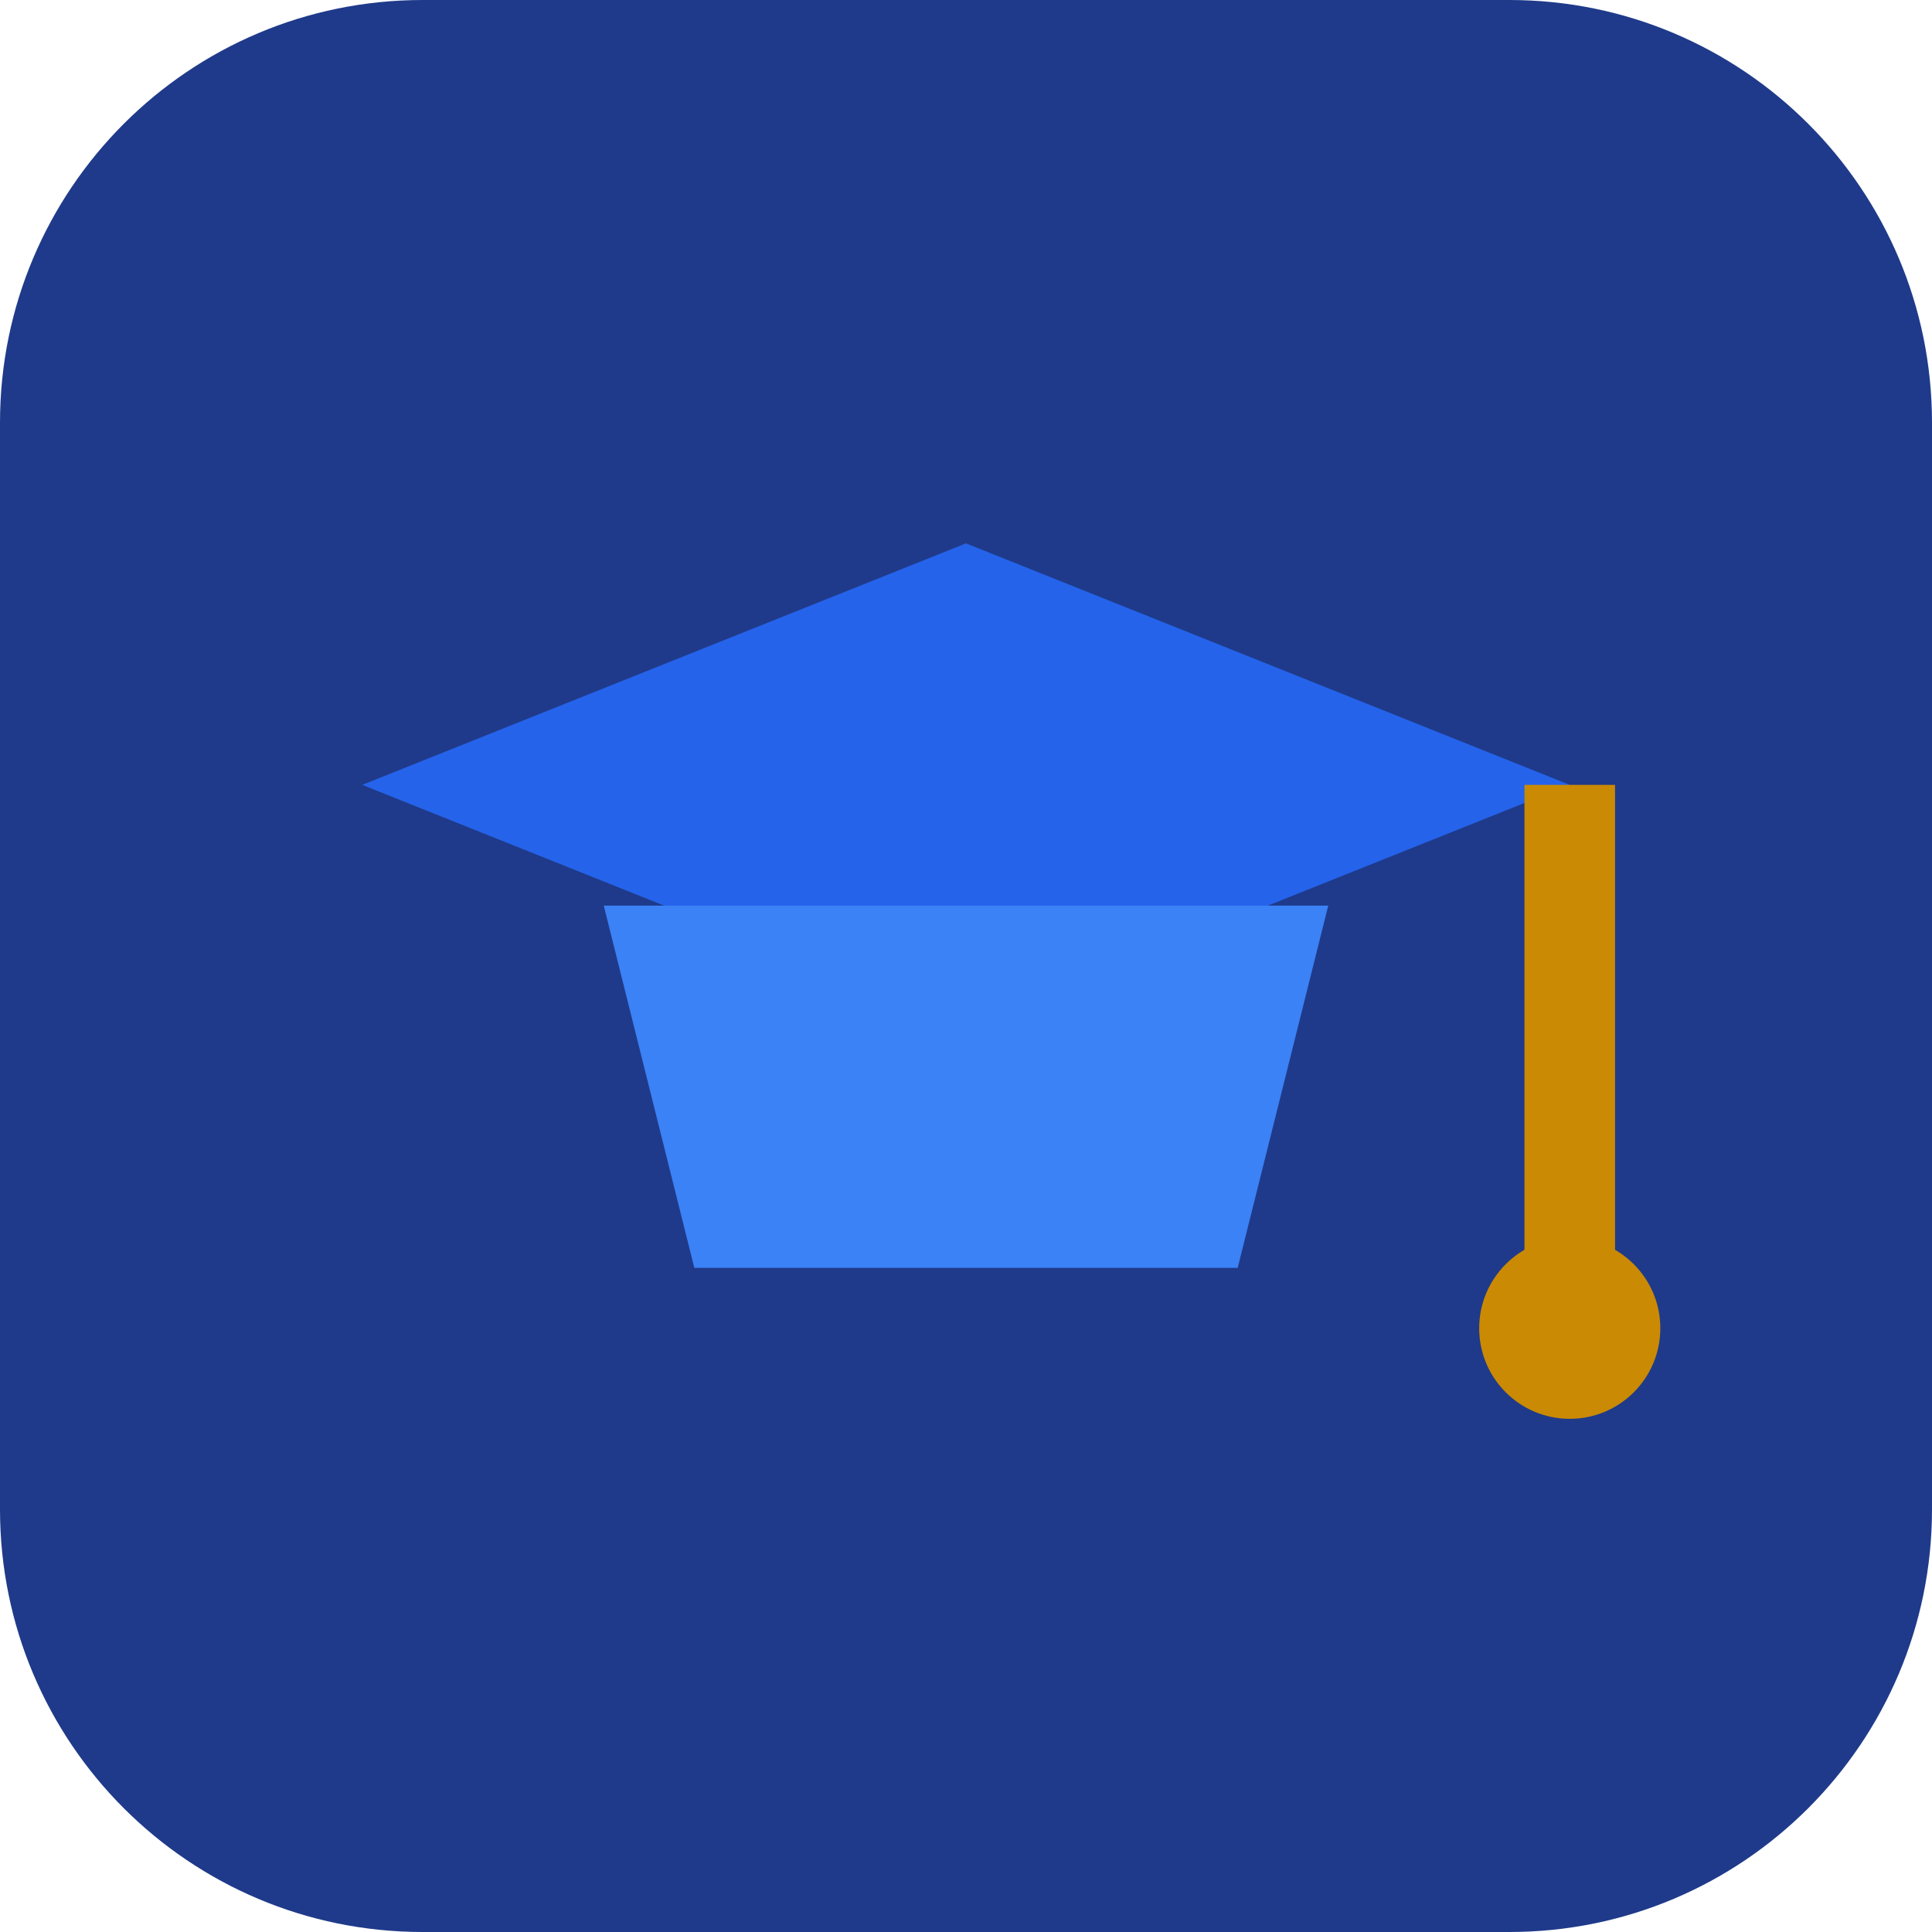
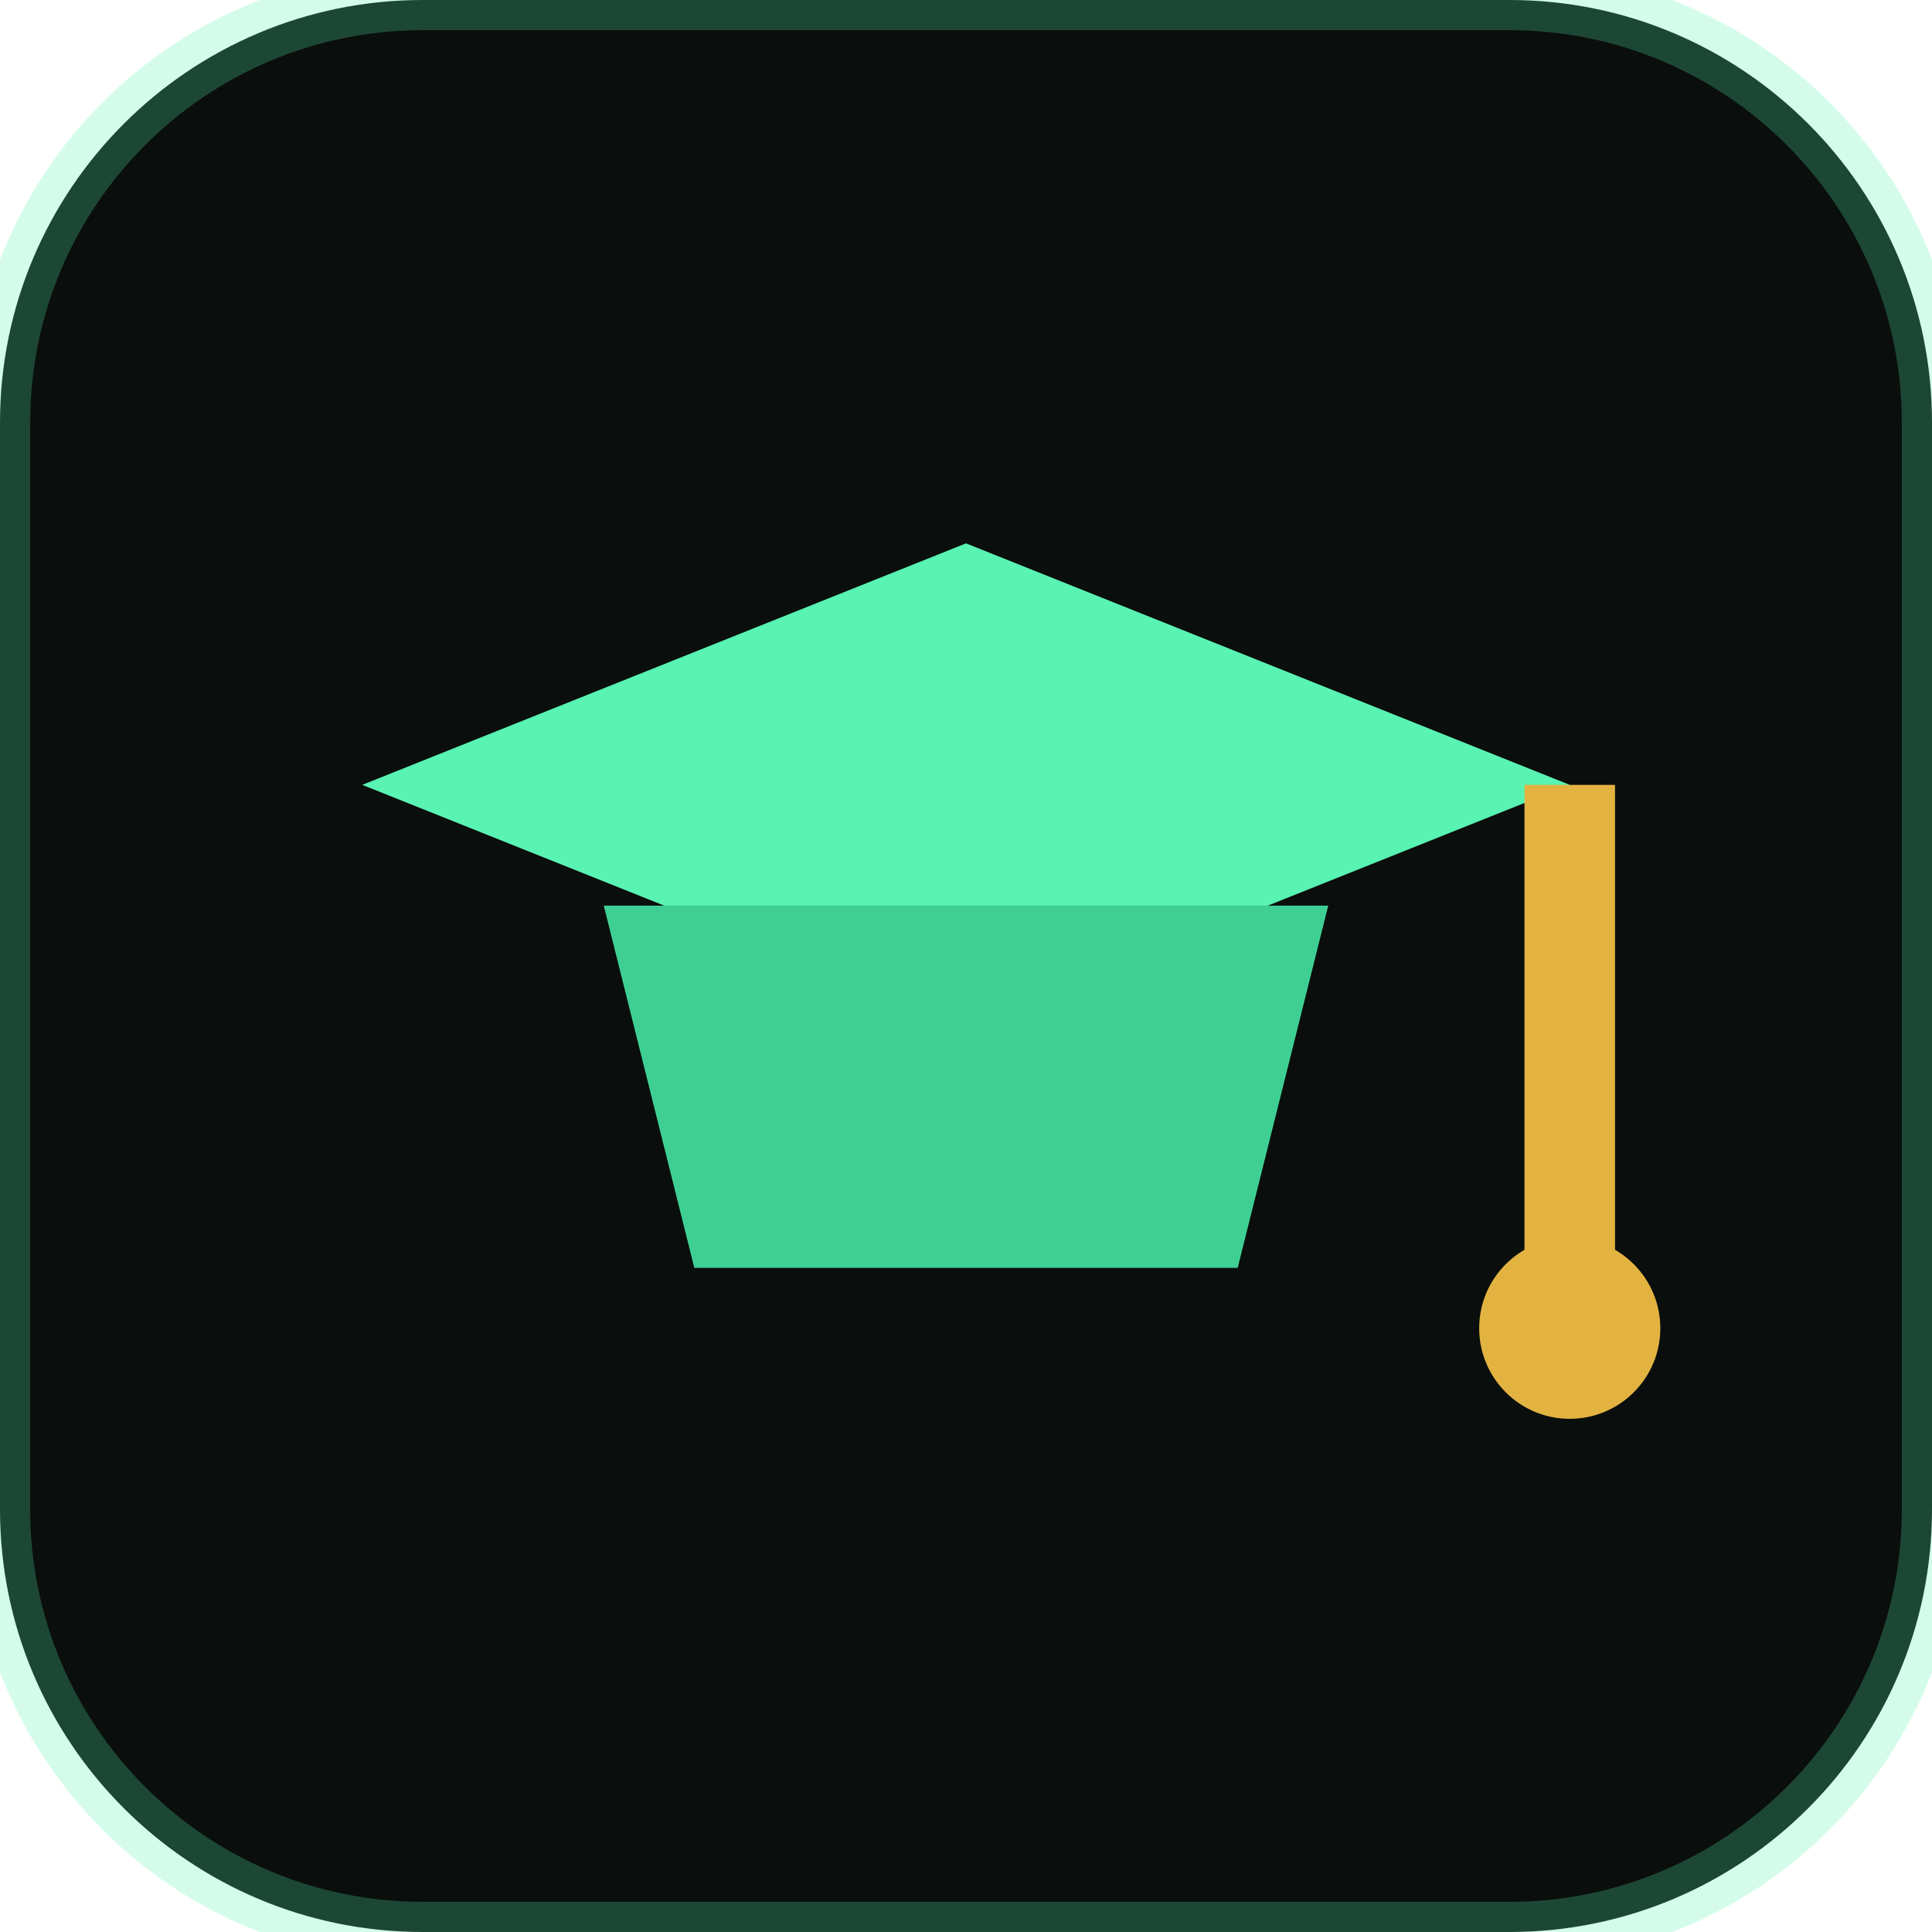
<svg xmlns="http://www.w3.org/2000/svg" viewBox="0 0 64 64">
-   <rect width="64" height="64" rx="14" fill="#1f3a8a" />
-   <polygon points="32,18 52,26 32,34 12,26" fill="#2563eb" />
-   <polygon points="20,30 44,30 41,42 23,42" fill="#3b82f6" />
-   <line x1="52" y1="26" x2="52" y2="42" stroke="#ca8a04" stroke-width="3" />
-   <circle cx="52" cy="44" r="3" fill="#ca8a04" />
+   <rect width="64" height="64" rx="14" fill="#0a0e0c" />
+   <rect x="0" y="0" width="64" height="64" rx="14" fill="none" stroke="#59f4b2" stroke-opacity="0.25" stroke-width="2" />
+   <polygon points="32,18 52,26 32,34 12,26" fill="#59f4b2" />
+   <polygon points="20,30 44,30 41,42 23,42" fill="#3fcf95" />
+   <line x1="52" y1="26" x2="52" y2="42" stroke="#e3b341" stroke-width="3" />
+   <circle cx="52" cy="44" r="3" fill="#e3b341" />
</svg>
